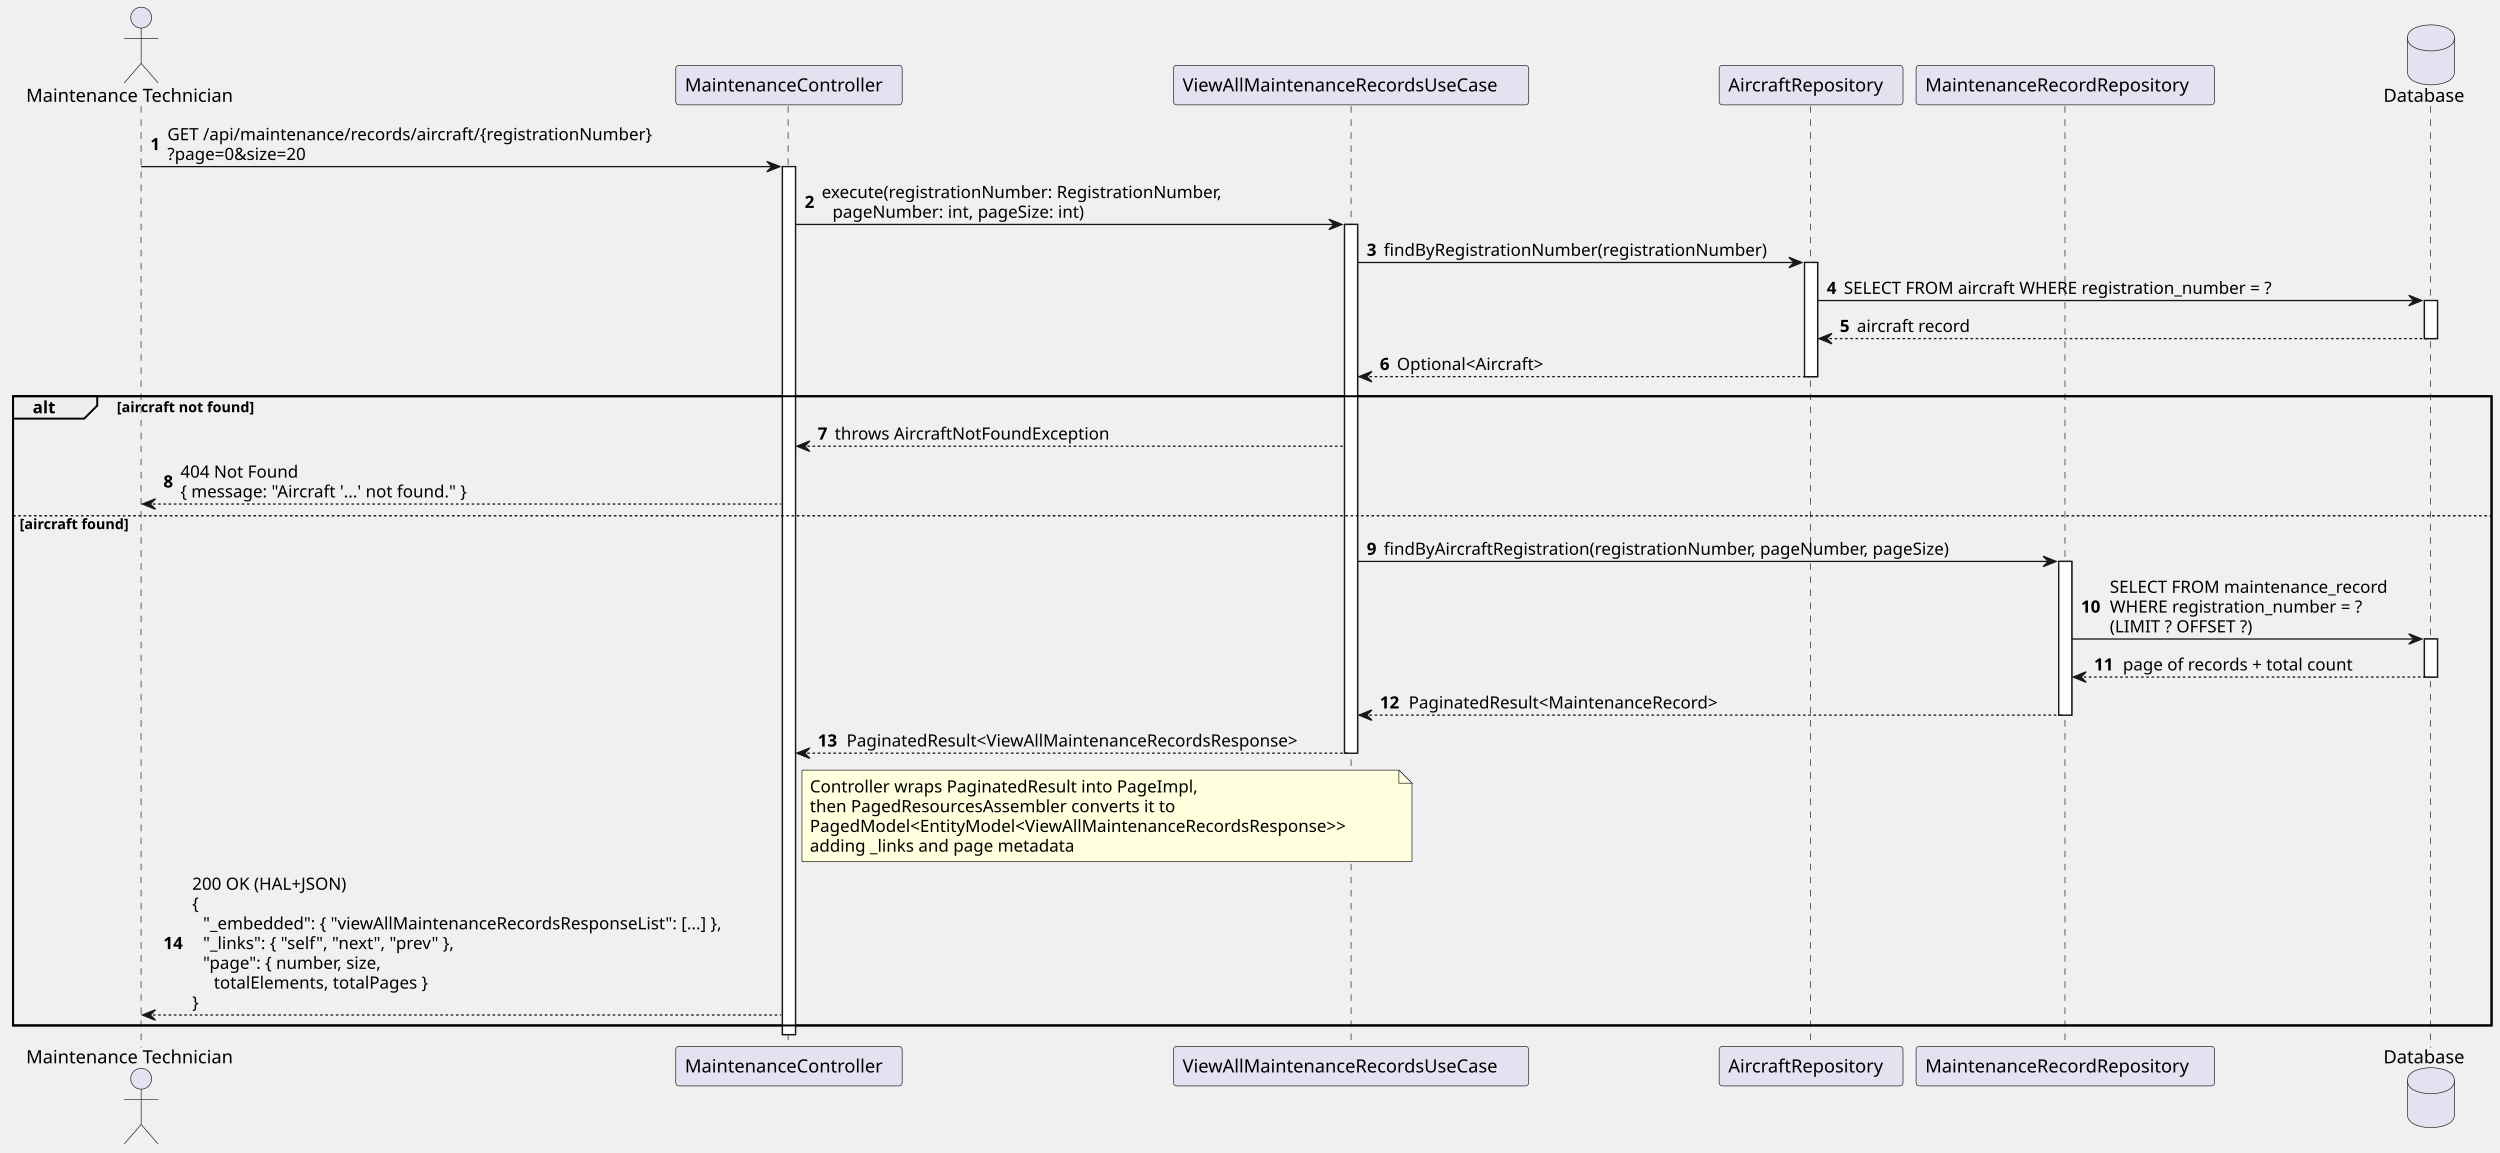
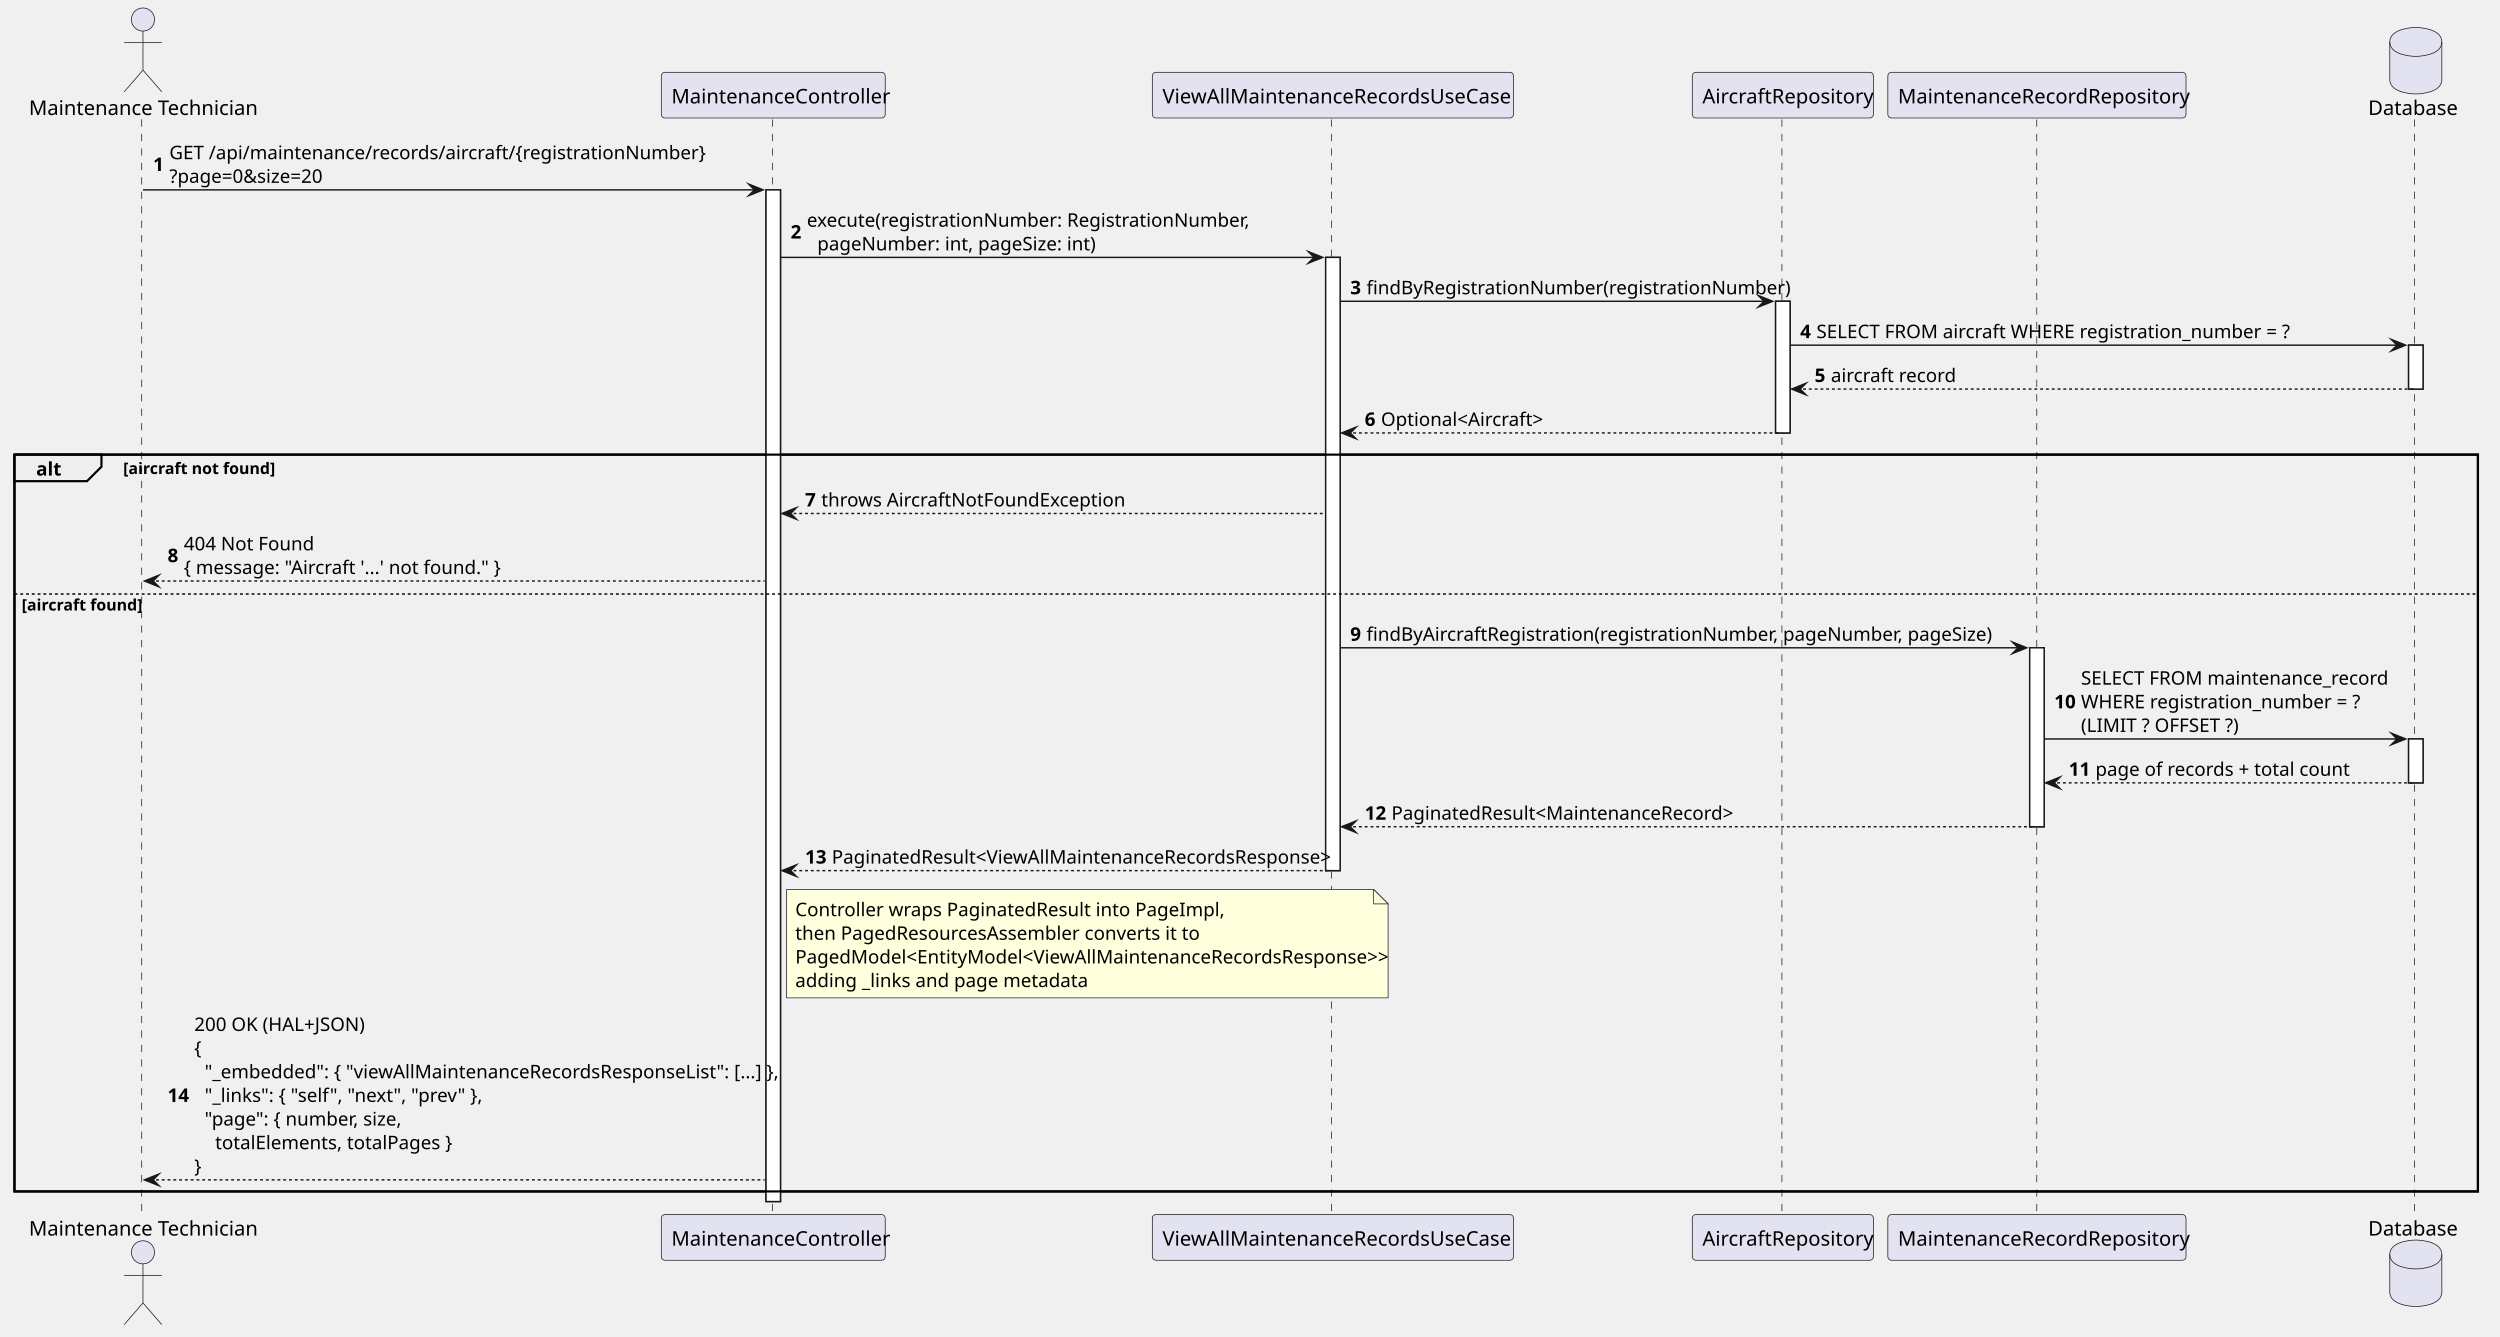
- <svg xmlns="http://www.w3.org/2000/svg" contentStyleType="text/css" data-diagram-type="SEQUENCE" height="882px" preserveAspectRatio="none" style="width:1914px;height:882px;background:#FFFFFF;" version="1.1" viewBox="0 0 1914 882" width="1914px" zoomAndPan="magnify">
+ <svg xmlns="http://www.w3.org/2000/svg" contentStyleType="text/css" data-diagram-type="SEQUENCE" height="924px" preserveAspectRatio="none" style="width:1729px;height:924px;background:#FFFFFF;" version="1.1" viewBox="0 0 1729 924" width="1729px" zoomAndPan="magnify">
  <defs />
  <g>
    <g>
-       <rect fill="#FFFFFF" height="664.523" style="stroke:#181818;stroke-width:1;" width="10" x="599.033" y="127.562" />
-     </g>
-     <g>
-       <rect fill="#FFFFFF" height="404.797" style="stroke:#181818;stroke-width:1;" width="10" x="1029.376" y="171.828" />
-     </g>
-     <g>
-       <rect fill="#FFFFFF" height="87.398" style="stroke:#181818;stroke-width:1;" width="10" x="1381.567" y="200.961" />
-     </g>
-     <g>
-       <rect fill="#FFFFFF" height="117.664" style="stroke:#181818;stroke-width:1;" width="10" x="1576.179" y="429.828" />
-     </g>
-     <g>
-       <rect fill="#FFFFFF" height="29.133" style="stroke:#181818;stroke-width:1;" width="10" x="1856.141" y="230.094" />
-     </g>
-     <g>
-       <rect fill="#FFFFFF" height="29.133" style="stroke:#181818;stroke-width:1;" width="10" x="1856.141" y="489.227" />
-     </g>
-     <rect fill="none" height="481.727" style="stroke:#000000;stroke-width:1.5;" width="1897.541" x="10" y="303.359" />
-     <g class="participant-lifeline" data-entity-uid="part1" data-qualified-name="MT" id="part1-lifeline">
-       <g>
-         <rect fill="#000000" fill-opacity="0" height="720.789" width="8" x="104.073" y="81.297" />
-         <line style="stroke:#181818;stroke-width:0.5;stroke-dasharray:5,5;" x1="108" x2="108" y1="81.297" y2="802.086" />
-       </g>
-     </g>
-     <g class="participant-lifeline" data-entity-uid="part2" data-qualified-name="Ctrl" id="part2-lifeline">
-       <g>
-         <rect fill="#000000" fill-opacity="0" height="720.789" width="8" x="600.033" y="81.297" />
-         <line style="stroke:#181818;stroke-width:0.5;stroke-dasharray:5,5;" x1="603.367" x2="603.367" y1="81.297" y2="802.086" />
-       </g>
-     </g>
-     <g class="participant-lifeline" data-entity-uid="part3" data-qualified-name="UC" id="part3-lifeline">
-       <g>
-         <rect fill="#000000" fill-opacity="0" height="720.789" width="8" x="1030.376" y="81.297" />
-         <line style="stroke:#181818;stroke-width:0.5;stroke-dasharray:5,5;" x1="1034.374" x2="1034.374" y1="81.297" y2="802.086" />
-       </g>
-     </g>
-     <g class="participant-lifeline" data-entity-uid="part4" data-qualified-name="AircraftRepo" id="part4-lifeline">
-       <g>
-         <rect fill="#000000" fill-opacity="0" height="720.789" width="8" x="1382.567" y="81.297" />
-         <line style="stroke:#181818;stroke-width:0.5;stroke-dasharray:5,5;" x1="1386.195" x2="1386.195" y1="81.297" y2="802.086" />
-       </g>
-     </g>
-     <g class="participant-lifeline" data-entity-uid="part5" data-qualified-name="Repo" id="part5-lifeline">
-       <g>
-         <rect fill="#000000" fill-opacity="0" height="720.789" width="8" x="1577.179" y="81.297" />
-         <line style="stroke:#181818;stroke-width:0.5;stroke-dasharray:5,5;" x1="1580.94" x2="1580.94" y1="81.297" y2="802.086" />
-       </g>
-     </g>
-     <g class="participant-lifeline" data-entity-uid="part6" data-qualified-name="DB" id="part6-lifeline">
-       <g>
-         <rect fill="#000000" fill-opacity="0" height="720.789" width="8" x="1857.141" y="81.297" />
-         <line style="stroke:#181818;stroke-width:0.5;stroke-dasharray:5,5;" x1="1860.74" x2="1860.74" y1="81.297" y2="802.086" />
-       </g>
-     </g>
-     <g class="participant participant-head" data-entity-uid="part1" data-qualified-name="MT" id="part1-head">
-       <text fill="#000000" font-family="sans-serif" font-size="14" lengthAdjust="spacing" textLength="170.147" x="20" y="77.995">Maintenance Technician</text>
-       <ellipse cx="108.073" cy="13.5" fill="#E2E2F0" rx="8" ry="8" style="stroke:#181818;stroke-width:0.5;" />
-       <path d="M108.073,21.5 L108.073,48.5 M95.073,29.5 L121.073,29.5 M108.073,48.5 L95.073,63.5 M108.073,48.5 L121.073,63.5" fill="none" style="stroke:#181818;stroke-width:0.5;" />
-     </g>
-     <g class="participant participant-tail" data-entity-uid="part1" data-qualified-name="MT" id="part1-tail">
-       <text fill="#000000" font-family="sans-serif" font-size="14" lengthAdjust="spacing" textLength="170.147" x="20" y="814.081">Maintenance Technician</text>
-       <ellipse cx="108.073" cy="825.883" fill="#E2E2F0" rx="8" ry="8" style="stroke:#181818;stroke-width:0.5;" />
-       <path d="M108.073,833.883 L108.073,860.883 M95.073,841.883 L121.073,841.883 M108.073,860.883 L95.073,875.883 M108.073,860.883 L121.073,875.883" fill="none" style="stroke:#181818;stroke-width:0.5;" />
-     </g>
-     <g class="participant participant-head" data-entity-uid="part2" data-qualified-name="Ctrl" id="part2-head">
-       <rect fill="#E2E2F0" height="30.297" rx="2.5" ry="2.5" style="stroke:#181818;stroke-width:0.5;" width="173.332" x="517.367" y="50" />
-       <text fill="#000000" font-family="sans-serif" font-size="14" lengthAdjust="spacing" textLength="159.332" x="524.367" y="69.995">MaintenanceController</text>
-     </g>
-     <g class="participant participant-tail" data-entity-uid="part2" data-qualified-name="Ctrl" id="part2-tail">
-       <rect fill="#E2E2F0" height="30.297" rx="2.5" ry="2.5" style="stroke:#181818;stroke-width:0.5;" width="173.332" x="517.367" y="801.086" />
-       <text fill="#000000" font-family="sans-serif" font-size="14" lengthAdjust="spacing" textLength="159.332" x="524.367" y="821.081">MaintenanceController</text>
-     </g>
-     <g class="participant participant-head" data-entity-uid="part3" data-qualified-name="UC" id="part3-head">
-       <rect fill="#E2E2F0" height="30.297" rx="2.5" ry="2.5" style="stroke:#181818;stroke-width:0.5;" width="272.002" x="898.375" y="50" />
-       <text fill="#000000" font-family="sans-serif" font-size="14" lengthAdjust="spacing" textLength="258.002" x="905.375" y="69.995">ViewAllMaintenanceRecordsUseCase</text>
-     </g>
-     <g class="participant participant-tail" data-entity-uid="part3" data-qualified-name="UC" id="part3-tail">
-       <rect fill="#E2E2F0" height="30.297" rx="2.5" ry="2.5" style="stroke:#181818;stroke-width:0.5;" width="272.002" x="898.375" y="801.086" />
-       <text fill="#000000" font-family="sans-serif" font-size="14" lengthAdjust="spacing" textLength="258.002" x="905.375" y="821.081">ViewAllMaintenanceRecordsUseCase</text>
-     </g>
-     <g class="participant participant-head" data-entity-uid="part4" data-qualified-name="AircraftRepo" id="part4-head">
-       <rect fill="#E2E2F0" height="30.297" rx="2.5" ry="2.5" style="stroke:#181818;stroke-width:0.5;" width="140.745" x="1316.195" y="50" />
-       <text fill="#000000" font-family="sans-serif" font-size="14" lengthAdjust="spacing" textLength="126.745" x="1323.195" y="69.995">AircraftRepository</text>
-     </g>
-     <g class="participant participant-tail" data-entity-uid="part4" data-qualified-name="AircraftRepo" id="part4-tail">
-       <rect fill="#E2E2F0" height="30.297" rx="2.5" ry="2.5" style="stroke:#181818;stroke-width:0.5;" width="140.745" x="1316.195" y="801.086" />
-       <text fill="#000000" font-family="sans-serif" font-size="14" lengthAdjust="spacing" textLength="126.745" x="1323.195" y="821.081">AircraftRepository</text>
-     </g>
-     <g class="participant participant-head" data-entity-uid="part5" data-qualified-name="Repo" id="part5-head">
-       <rect fill="#E2E2F0" height="30.297" rx="2.5" ry="2.5" style="stroke:#181818;stroke-width:0.5;" width="228.477" x="1466.94" y="50" />
-       <text fill="#000000" font-family="sans-serif" font-size="14" lengthAdjust="spacing" textLength="214.477" x="1473.94" y="69.995">MaintenanceRecordRepository</text>
-     </g>
-     <g class="participant participant-tail" data-entity-uid="part5" data-qualified-name="Repo" id="part5-tail">
-       <rect fill="#E2E2F0" height="30.297" rx="2.5" ry="2.5" style="stroke:#181818;stroke-width:0.5;" width="228.477" x="1466.94" y="801.086" />
-       <text fill="#000000" font-family="sans-serif" font-size="14" lengthAdjust="spacing" textLength="214.477" x="1473.94" y="821.081">MaintenanceRecordRepository</text>
-     </g>
-     <g class="participant participant-head" data-entity-uid="part6" data-qualified-name="DB" id="part6-head">
-       <text fill="#000000" font-family="sans-serif" font-size="14" lengthAdjust="spacing" textLength="66.801" x="1824.74" y="77.995">Database</text>
-       <path d="M1843.141,29 C1843.141,19 1861.141,19 1861.141,19 C1861.141,19 1879.141,19 1879.141,29 L1879.141,55 C1879.141,65 1861.141,65 1861.141,65 C1861.141,65 1843.141,65 1843.141,55 L1843.141,29" fill="#E2E2F0" style="stroke:#181818;stroke-width:0.5;" />
-       <path d="M1843.141,29 C1843.141,39 1861.141,39 1861.141,39 C1861.141,39 1879.141,39 1879.141,29" fill="none" style="stroke:#181818;stroke-width:0.5;" />
-     </g>
-     <g class="participant participant-tail" data-entity-uid="part6" data-qualified-name="DB" id="part6-tail">
-       <text fill="#000000" font-family="sans-serif" font-size="14" lengthAdjust="spacing" textLength="66.801" x="1824.74" y="814.081">Database</text>
-       <path d="M1843.141,827.383 C1843.141,817.383 1861.141,817.383 1861.141,817.383 C1861.141,817.383 1879.141,817.383 1879.141,827.383 L1879.141,853.383 C1879.141,863.383 1861.141,863.383 1861.141,863.383 C1861.141,863.383 1843.141,863.383 1843.141,853.383 L1843.141,827.383" fill="#E2E2F0" style="stroke:#181818;stroke-width:0.5;" />
-       <path d="M1843.141,827.383 C1843.141,837.383 1861.141,837.383 1861.141,837.383 C1861.141,837.383 1879.141,837.383 1879.141,827.383" fill="none" style="stroke:#181818;stroke-width:0.5;" />
-     </g>
-     <g>
-       <rect fill="#FFFFFF" height="664.523" style="stroke:#181818;stroke-width:1;" width="10" x="599.033" y="127.562" />
-     </g>
-     <g>
-       <rect fill="#FFFFFF" height="404.797" style="stroke:#181818;stroke-width:1;" width="10" x="1029.376" y="171.828" />
-     </g>
-     <g>
-       <rect fill="#FFFFFF" height="87.398" style="stroke:#181818;stroke-width:1;" width="10" x="1381.567" y="200.961" />
-     </g>
-     <g>
-       <rect fill="#FFFFFF" height="117.664" style="stroke:#181818;stroke-width:1;" width="10" x="1576.179" y="429.828" />
-     </g>
-     <g>
-       <rect fill="#FFFFFF" height="29.133" style="stroke:#181818;stroke-width:1;" width="10" x="1856.141" y="230.094" />
-     </g>
-     <g>
-       <rect fill="#FFFFFF" height="29.133" style="stroke:#181818;stroke-width:1;" width="10" x="1856.141" y="489.227" />
-     </g>
-     <g class="message" data-entity-1="part1" data-entity-2="part2" id="msg1">
-       <polygon fill="#181818" points="587.033,123.562,597.033,127.562,587.033,131.562,591.033,127.562" style="stroke:#181818;stroke-width:1;" />
-       <line style="stroke:#181818;stroke-width:1;" x1="108.073" x2="593.033" y1="127.562" y2="127.562" />
-       <text fill="#000000" font-family="sans-serif" font-size="13" font-weight="bold" lengthAdjust="spacing" textLength="9.045" x="115.073" y="114.93">1</text>
-       <text fill="#000000" font-family="sans-serif" font-size="13" lengthAdjust="spacing" textLength="397.179" x="128.119" y="107.364">GET /api/maintenance/records/aircraft/{registrationNumber}</text>
-       <text fill="#000000" font-family="sans-serif" font-size="13" lengthAdjust="spacing" textLength="121.31" x="128.119" y="122.497">?page=0&amp;size=20</text>
-     </g>
-     <g class="message" data-entity-1="part2" data-entity-2="part3" id="msg2">
-       <polygon fill="#181818" points="1017.375,167.828,1027.376,171.828,1017.375,175.828,1021.375,171.828" style="stroke:#181818;stroke-width:1;" />
-       <line style="stroke:#181818;stroke-width:1;" x1="609.033" x2="1023.375" y1="171.828" y2="171.828" />
-       <text fill="#000000" font-family="sans-serif" font-size="13" font-weight="bold" lengthAdjust="spacing" textLength="9.045" x="616.033" y="159.196">2</text>
-       <text fill="#000000" font-family="sans-serif" font-size="13" lengthAdjust="spacing" textLength="328.599" x="629.079" y="151.629">execute(registrationNumber: RegistrationNumber,</text>
-       <text fill="#000000" font-family="sans-serif" font-size="13" lengthAdjust="spacing" textLength="208.102" x="637.343" y="166.762">pageNumber: int, pageSize: int)</text>
-     </g>
-     <g class="message" data-entity-1="part3" data-entity-2="part4" id="msg3">
-       <polygon fill="#181818" points="1369.567,196.961,1379.567,200.961,1369.567,204.961,1373.567,200.961" style="stroke:#181818;stroke-width:1;" />
-       <line style="stroke:#181818;stroke-width:1;" x1="1039.376" x2="1375.567" y1="200.961" y2="200.961" />
-       <text fill="#000000" font-family="sans-serif" font-size="13" font-weight="bold" lengthAdjust="spacing" textLength="9.045" x="1046.376" y="195.895">3</text>
-       <text fill="#000000" font-family="sans-serif" font-size="13" lengthAdjust="spacing" textLength="310.147" x="1059.421" y="195.895">findByRegistrationNumber(registrationNumber)</text>
-     </g>
-     <g class="message" data-entity-1="part4" data-entity-2="part6" id="msg4">
-       <polygon fill="#181818" points="1844.141,226.094,1854.141,230.094,1844.141,234.094,1848.141,230.094" style="stroke:#181818;stroke-width:1;" />
-       <line style="stroke:#181818;stroke-width:1;" x1="1391.567" x2="1850.141" y1="230.094" y2="230.094" />
-       <text fill="#000000" font-family="sans-serif" font-size="13" font-weight="bold" lengthAdjust="spacing" textLength="9.045" x="1398.567" y="225.028">4</text>
-       <text fill="#000000" font-family="sans-serif" font-size="13" lengthAdjust="spacing" textLength="357.157" x="1411.613" y="225.028">SELECT FROM aircraft WHERE registration_number = ?</text>
-     </g>
-     <g class="message" data-entity-1="part6" data-entity-2="part4" id="msg5">
-       <polygon fill="#181818" points="1402.567,255.227,1392.567,259.227,1402.567,263.227,1398.567,259.227" style="stroke:#181818;stroke-width:1;" />
-       <line style="stroke:#181818;stroke-width:1;stroke-dasharray:2,2;" x1="1396.567" x2="1860.141" y1="259.227" y2="259.227" />
-       <text fill="#000000" font-family="sans-serif" font-size="13" font-weight="bold" lengthAdjust="spacing" textLength="9.045" x="1408.567" y="254.161">5</text>
-       <text fill="#000000" font-family="sans-serif" font-size="13" lengthAdjust="spacing" textLength="93.228" x="1421.613" y="254.161">aircraft record</text>
-     </g>
-     <g class="message" data-entity-1="part4" data-entity-2="part3" id="msg6">
-       <polygon fill="#181818" points="1050.376,284.359,1040.376,288.359,1050.376,292.359,1046.376,288.359" style="stroke:#181818;stroke-width:1;" />
-       <line style="stroke:#181818;stroke-width:1;stroke-dasharray:2,2;" x1="1044.376" x2="1385.567" y1="288.359" y2="288.359" />
-       <text fill="#000000" font-family="sans-serif" font-size="13" font-weight="bold" lengthAdjust="spacing" textLength="9.045" x="1056.376" y="283.293">6</text>
-       <text fill="#000000" font-family="sans-serif" font-size="13" lengthAdjust="spacing" textLength="124.731" x="1069.421" y="283.293">Optional&lt;Aircraft&gt;</text>
-     </g>
-     <path d="M10,303.359 L74.443,303.359 L74.443,310.492 L64.443,320.492 L10,320.492 L10,303.359" fill="#EEEEEE" style="stroke:#000000;stroke-width:1.5;" />
-     <rect fill="none" height="481.727" style="stroke:#000000;stroke-width:1.5;" width="1897.541" x="10" y="303.359" />
-     <text fill="#000000" font-family="sans-serif" font-size="13" font-weight="bold" lengthAdjust="spacing" textLength="19.443" x="25" y="316.426">alt</text>
-     <text fill="#000000" font-family="sans-serif" font-size="11" font-weight="bold" lengthAdjust="spacing" textLength="120.269" x="89.443" y="315.57">[aircraft not found]</text>
-     <g class="message" data-entity-1="part3" data-entity-2="part2" id="msg7">
-       <polygon fill="#181818" points="620.033,337.625,610.033,341.625,620.033,345.625,616.033,341.625" style="stroke:#181818;stroke-width:1;" />
-       <line style="stroke:#181818;stroke-width:1;stroke-dasharray:2,2;" x1="614.033" x2="1028.376" y1="341.625" y2="341.625" />
-       <text fill="#000000" font-family="sans-serif" font-size="13" font-weight="bold" lengthAdjust="spacing" textLength="9.045" x="626.033" y="336.559">7</text>
-       <text fill="#000000" font-family="sans-serif" font-size="13" lengthAdjust="spacing" textLength="223.298" x="639.079" y="336.559">throws AircraftNotFoundException</text>
-     </g>
-     <g class="message" data-entity-1="part2" data-entity-2="part1" id="msg8">
-       <polygon fill="#181818" points="119.073,381.891,109.073,385.891,119.073,389.891,115.073,385.891" style="stroke:#181818;stroke-width:1;" />
-       <line style="stroke:#181818;stroke-width:1;stroke-dasharray:2,2;" x1="113.073" x2="598.033" y1="385.891" y2="385.891" />
-       <text fill="#000000" font-family="sans-serif" font-size="13" font-weight="bold" lengthAdjust="spacing" textLength="9.045" x="125.073" y="373.258">8</text>
-       <text fill="#000000" font-family="sans-serif" font-size="13" lengthAdjust="spacing" textLength="96.015" x="138.119" y="365.692">404 Not Found</text>
-       <text fill="#000000" font-family="sans-serif" font-size="13" lengthAdjust="spacing" textLength="246.308" x="138.119" y="380.825">{ message: "Aircraft '...' not found." }</text>
-     </g>
-     <line style="stroke:#000000;stroke-width:1;stroke-dasharray:2,2;" x1="10" x2="1907.541" y1="394.891" y2="394.891" />
-     <text fill="#000000" font-family="sans-serif" font-size="11" font-weight="bold" lengthAdjust="spacing" textLength="95.793" x="15" y="405.101">[aircraft found]</text>
-     <g class="message" data-entity-1="part3" data-entity-2="part5" id="msg9">
-       <polygon fill="#181818" points="1564.179,425.828,1574.179,429.828,1564.179,433.828,1568.179,429.828" style="stroke:#181818;stroke-width:1;" />
-       <line style="stroke:#181818;stroke-width:1;" x1="1039.376" x2="1570.179" y1="429.828" y2="429.828" />
-       <text fill="#000000" font-family="sans-serif" font-size="13" font-weight="bold" lengthAdjust="spacing" textLength="9.045" x="1046.376" y="424.762">9</text>
-       <text fill="#000000" font-family="sans-serif" font-size="13" lengthAdjust="spacing" textLength="466.28" x="1059.421" y="424.762">findByAircraftRegistration(registrationNumber, pageNumber, pageSize)</text>
-     </g>
-     <g class="message" data-entity-1="part5" data-entity-2="part6" id="msg10">
-       <polygon fill="#181818" points="1844.141,485.227,1854.141,489.227,1844.141,493.227,1848.141,489.227" style="stroke:#181818;stroke-width:1;" />
-       <line style="stroke:#181818;stroke-width:1;" x1="1586.179" x2="1850.141" y1="489.227" y2="489.227" />
-       <text fill="#000000" font-family="sans-serif" font-size="13" font-weight="bold" lengthAdjust="spacing" textLength="18.091" x="1593.179" y="469.028">10</text>
-       <text fill="#000000" font-family="sans-serif" font-size="13" lengthAdjust="spacing" textLength="228.871" x="1615.27" y="453.895">SELECT FROM maintenance_record</text>
-       <text fill="#000000" font-family="sans-serif" font-size="13" lengthAdjust="spacing" textLength="210.806" x="1615.27" y="469.028">WHERE registration_number = ?</text>
-       <text fill="#000000" font-family="sans-serif" font-size="13" lengthAdjust="spacing" textLength="120.002" x="1615.27" y="484.161">(LIMIT ? OFFSET ?)</text>
-     </g>
-     <g class="message" data-entity-1="part6" data-entity-2="part5" id="msg11">
-       <polygon fill="#181818" points="1597.179,514.359,1587.179,518.359,1597.179,522.359,1593.179,518.359" style="stroke:#181818;stroke-width:1;" />
-       <line style="stroke:#181818;stroke-width:1;stroke-dasharray:2,2;" x1="1591.179" x2="1860.141" y1="518.359" y2="518.359" />
-       <text fill="#000000" font-family="sans-serif" font-size="13" font-weight="bold" lengthAdjust="spacing" textLength="18.091" x="1603.179" y="513.293">11</text>
-       <text fill="#000000" font-family="sans-serif" font-size="13" lengthAdjust="spacing" textLength="191.769" x="1625.27" y="513.293">page of records + total count</text>
-     </g>
-     <g class="message" data-entity-1="part5" data-entity-2="part3" id="msg12">
-       <polygon fill="#181818" points="1050.376,543.492,1040.376,547.492,1050.376,551.492,1046.376,547.492" style="stroke:#181818;stroke-width:1;" />
-       <line style="stroke:#181818;stroke-width:1;stroke-dasharray:2,2;" x1="1044.376" x2="1580.179" y1="547.492" y2="547.492" />
-       <text fill="#000000" font-family="sans-serif" font-size="13" font-weight="bold" lengthAdjust="spacing" textLength="18.091" x="1056.376" y="542.426">12</text>
-       <text fill="#000000" font-family="sans-serif" font-size="13" lengthAdjust="spacing" textLength="257.207" x="1078.466" y="542.426">PaginatedResult&lt;MaintenanceRecord&gt;</text>
-     </g>
-     <g class="message" data-entity-1="part3" data-entity-2="part2" id="msg13">
-       <polygon fill="#181818" points="620.033,572.625,610.033,576.625,620.033,580.625,616.033,576.625" style="stroke:#181818;stroke-width:1;" />
-       <line style="stroke:#181818;stroke-width:1;stroke-dasharray:2,2;" x1="614.033" x2="1033.376" y1="576.625" y2="576.625" />
-       <text fill="#000000" font-family="sans-serif" font-size="13" font-weight="bold" lengthAdjust="spacing" textLength="18.091" x="626.033" y="571.559">13</text>
-       <text fill="#000000" font-family="sans-serif" font-size="13" lengthAdjust="spacing" textLength="374.252" x="648.124" y="571.559">PaginatedResult&lt;ViewAllMaintenanceRecordsResponse&gt;</text>
-     </g>
-     <path d="M614,589.625 L614,659.625 L1081,659.625 L1081,599.625 L1071,589.625 L614,589.625" fill="#FEFFDD" style="stroke:#181818;stroke-width:0.5;" />
-     <path d="M1071,589.625 L1071,599.625 L1081,599.625 L1071,589.625" fill="#FEFFDD" style="stroke:#181818;stroke-width:0.5;" />
-     <text fill="#000000" font-family="sans-serif" font-size="13" lengthAdjust="spacing" textLength="315.155" x="620" y="606.692">Controller wraps PaginatedResult into PageImpl,</text>
-     <text fill="#000000" font-family="sans-serif" font-size="13" lengthAdjust="spacing" textLength="299.984" x="620" y="621.825">then PagedResourcesAssembler converts it to</text>
-     <text fill="#000000" font-family="sans-serif" font-size="13" lengthAdjust="spacing" textLength="446.386" x="620" y="636.957">PagedModel&lt;EntityModel&lt;ViewAllMaintenanceRecordsResponse&gt;&gt;</text>
-     <text fill="#000000" font-family="sans-serif" font-size="13" lengthAdjust="spacing" textLength="217.299" x="620" y="652.09">adding _links and page metadata</text>
-     <g class="message" data-entity-1="part2" data-entity-2="part1" id="msg14">
-       <polygon fill="#181818" points="119.073,773.086,109.073,777.086,119.073,781.086,115.073,777.086" style="stroke:#181818;stroke-width:1;" />
-       <line style="stroke:#181818;stroke-width:1;stroke-dasharray:2,2;" x1="113.073" x2="598.033" y1="777.086" y2="777.086" />
-       <text fill="#000000" font-family="sans-serif" font-size="13" font-weight="bold" lengthAdjust="spacing" textLength="18.091" x="125.073" y="726.622">14</text>
-       <text fill="#000000" font-family="sans-serif" font-size="13" lengthAdjust="spacing" textLength="130.825" x="147.164" y="681.223">200 OK (HAL+JSON)</text>
-       <text fill="#000000" font-family="sans-serif" font-size="13" lengthAdjust="spacing" textLength="8.271" x="147.164" y="696.356">{</text>
-       <text fill="#000000" font-family="sans-serif" font-size="13" lengthAdjust="spacing" textLength="436.604" x="155.429" y="711.489">"_embedded": { "viewAllMaintenanceRecordsResponseList": [...] },</text>
-       <text fill="#000000" font-family="sans-serif" font-size="13" lengthAdjust="spacing" textLength="219.356" x="155.429" y="726.622">"_links": { "self", "next", "prev" },</text>
-       <text fill="#000000" font-family="sans-serif" font-size="13" lengthAdjust="spacing" textLength="153.683" x="155.429" y="741.754">"page": { number, size,</text>
-       <text fill="#000000" font-family="sans-serif" font-size="13" lengthAdjust="spacing" textLength="179.543" x="163.693" y="756.887">totalElements, totalPages }</text>
-       <text fill="#000000" font-family="sans-serif" font-size="13" lengthAdjust="spacing" textLength="8.271" x="147.164" y="772.02">}</text>
+       <rect fill="#FFFFFF" height="699.68" style="stroke:#181818;stroke-width:1;" width="10" x="529.784" y="131.312" />
+     </g>
+     <g>
+       <rect fill="#FFFFFF" height="424.109" style="stroke:#181818;stroke-width:1;" width="10" x="916.835" y="178.016" />
+     </g>
+     <g>
+       <rect fill="#FFFFFF" height="91.055" style="stroke:#181818;stroke-width:1;" width="10" x="1228.002" y="208.367" />
+     </g>
+     <g>
+       <rect fill="#FFFFFF" height="123.758" style="stroke:#181818;stroke-width:1;" width="10" x="1403.736" y="448.016" />
+     </g>
+     <g>
+       <rect fill="#FFFFFF" height="30.352" style="stroke:#181818;stroke-width:1;" width="10" x="1665.778" y="238.719" />
+     </g>
+     <g>
+       <rect fill="#FFFFFF" height="30.352" style="stroke:#181818;stroke-width:1;" width="10" x="1665.778" y="511.07" />
+     </g>
+     <rect fill="none" height="509.57" style="stroke:#000000;stroke-width:1.5;" width="1703.744" x="10" y="314.422" />
+     <g class="participant-lifeline" data-entity-uid="part1" data-qualified-name="MT" data-source-line="2" id="part1-lifeline">
+       <g>
+         <rect fill="#000000" fill-opacity="0" height="758.383" width="8" x="94.879" y="82.609" />
+         <line style="stroke:#181818;stroke-width:0.5;stroke-dasharray:5,5;" x1="98" x2="98" y1="82.609" y2="840.992" />
+       </g>
+     </g>
+     <g class="participant-lifeline" data-entity-uid="part2" data-qualified-name="Ctrl" data-source-line="3" id="part2-lifeline">
+       <g>
+         <rect fill="#000000" fill-opacity="0" height="758.383" width="8" x="530.784" y="82.609" />
+         <line style="stroke:#181818;stroke-width:0.5;stroke-dasharray:5,5;" x1="534.356" x2="534.356" y1="82.609" y2="840.992" />
+       </g>
+     </g>
+     <g class="participant-lifeline" data-entity-uid="part3" data-qualified-name="UC" data-source-line="4" id="part3-lifeline">
+       <g>
+         <rect fill="#000000" fill-opacity="0" height="758.383" width="8" x="917.835" y="82.609" />
+         <line style="stroke:#181818;stroke-width:0.5;stroke-dasharray:5,5;" x1="920.946" x2="920.946" y1="82.609" y2="840.992" />
+       </g>
+     </g>
+     <g class="participant-lifeline" data-entity-uid="part4" data-qualified-name="AircraftRepo" data-source-line="5" id="part4-lifeline">
+       <g>
+         <rect fill="#000000" fill-opacity="0" height="758.383" width="8" x="1229.002" y="82.609" />
+         <line style="stroke:#181818;stroke-width:0.5;stroke-dasharray:5,5;" x1="1232.374" x2="1232.374" y1="82.609" y2="840.992" />
+       </g>
+     </g>
+     <g class="participant-lifeline" data-entity-uid="part5" data-qualified-name="Repo" data-source-line="6" id="part5-lifeline">
+       <g>
+         <rect fill="#000000" fill-opacity="0" height="758.383" width="8" x="1404.736" y="82.609" />
+         <line style="stroke:#181818;stroke-width:0.5;stroke-dasharray:5,5;" x1="1408.629" x2="1408.629" y1="82.609" y2="840.992" />
+       </g>
+     </g>
+     <g class="participant-lifeline" data-entity-uid="part6" data-qualified-name="DB" data-source-line="7" id="part6-lifeline">
+       <g>
+         <rect fill="#000000" fill-opacity="0" height="758.383" width="8" x="1666.778" y="82.609" />
+         <line style="stroke:#181818;stroke-width:0.5;stroke-dasharray:5,5;" x1="1669.813" x2="1669.813" y1="82.609" y2="840.992" />
+       </g>
+     </g>
+     <g class="participant participant-head" data-entity-uid="part1" data-qualified-name="MT" data-source-line="2" id="part1-head">
+       <text fill="#000000" font-family="sans-serif" font-size="14" lengthAdjust="spacing" textLength="151.758" x="20" y="79.533">Maintenance Technician</text>
+       <ellipse cx="98.879" cy="13.5" fill="#E2E2F0" rx="8" ry="8" style="stroke:#181818;stroke-width:0.5;" />
+       <path d="M98.879,21.5 L98.879,48.5 M85.879,29.5 L111.879,29.5 M98.879,48.5 L85.879,63.5 M98.879,48.5 L111.879,63.5" fill="none" style="stroke:#181818;stroke-width:0.5;" />
+     </g>
+     <g class="participant participant-tail" data-entity-uid="part1" data-qualified-name="MT" data-source-line="2" id="part1-tail">
+       <text fill="#000000" font-family="sans-serif" font-size="14" lengthAdjust="spacing" textLength="151.758" x="20" y="854.525">Maintenance Technician</text>
+       <ellipse cx="98.879" cy="866.102" fill="#E2E2F0" rx="8" ry="8" style="stroke:#181818;stroke-width:0.5;" />
+       <path d="M98.879,874.102 L98.879,901.102 M85.879,882.102 L111.879,882.102 M98.879,901.102 L85.879,916.102 M98.879,901.102 L111.879,916.102" fill="none" style="stroke:#181818;stroke-width:0.5;" />
+     </g>
+     <g class="participant participant-head" data-entity-uid="part2" data-qualified-name="Ctrl" data-source-line="3" id="part2-head">
+       <rect fill="#E2E2F0" height="31.609" rx="2.5" ry="2.5" style="stroke:#181818;stroke-width:0.5;" width="154.855" x="457.356" y="50" />
+       <text fill="#000000" font-family="sans-serif" font-size="14" lengthAdjust="spacing" textLength="140.855" x="464.356" y="71.533">MaintenanceController</text>
+     </g>
+     <g class="participant participant-tail" data-entity-uid="part2" data-qualified-name="Ctrl" data-source-line="3" id="part2-tail">
+       <rect fill="#E2E2F0" height="31.609" rx="2.5" ry="2.5" style="stroke:#181818;stroke-width:0.5;" width="154.855" x="457.356" y="839.992" />
+       <text fill="#000000" font-family="sans-serif" font-size="14" lengthAdjust="spacing" textLength="140.855" x="464.356" y="861.525">MaintenanceController</text>
+     </g>
+     <g class="participant participant-head" data-entity-uid="part3" data-qualified-name="UC" data-source-line="4" id="part3-head">
+       <rect fill="#E2E2F0" height="31.609" rx="2.5" ry="2.5" style="stroke:#181818;stroke-width:0.5;" width="249.778" x="796.946" y="50" />
+       <text fill="#000000" font-family="sans-serif" font-size="14" lengthAdjust="spacing" textLength="235.778" x="803.946" y="71.533">ViewAllMaintenanceRecordsUseCase</text>
+     </g>
+     <g class="participant participant-tail" data-entity-uid="part3" data-qualified-name="UC" data-source-line="4" id="part3-tail">
+       <rect fill="#E2E2F0" height="31.609" rx="2.5" ry="2.5" style="stroke:#181818;stroke-width:0.5;" width="249.778" x="796.946" y="839.992" />
+       <text fill="#000000" font-family="sans-serif" font-size="14" lengthAdjust="spacing" textLength="235.778" x="803.946" y="861.525">ViewAllMaintenanceRecordsUseCase</text>
+     </g>
+     <g class="participant participant-head" data-entity-uid="part4" data-qualified-name="AircraftRepo" data-source-line="5" id="part4-head">
+       <rect fill="#E2E2F0" height="31.609" rx="2.5" ry="2.5" style="stroke:#181818;stroke-width:0.5;" width="125.255" x="1170.374" y="50" />
+       <text fill="#000000" font-family="sans-serif" font-size="14" lengthAdjust="spacing" textLength="111.255" x="1177.374" y="71.533">AircraftRepository</text>
+     </g>
+     <g class="participant participant-tail" data-entity-uid="part4" data-qualified-name="AircraftRepo" data-source-line="5" id="part4-tail">
+       <rect fill="#E2E2F0" height="31.609" rx="2.5" ry="2.5" style="stroke:#181818;stroke-width:0.5;" width="125.255" x="1170.374" y="839.992" />
+       <text fill="#000000" font-family="sans-serif" font-size="14" lengthAdjust="spacing" textLength="111.255" x="1177.374" y="861.525">AircraftRepository</text>
+     </g>
+     <g class="participant participant-head" data-entity-uid="part5" data-qualified-name="Repo" data-source-line="6" id="part5-head">
+       <rect fill="#E2E2F0" height="31.609" rx="2.5" ry="2.5" style="stroke:#181818;stroke-width:0.5;" width="206.213" x="1305.629" y="50" />
+       <text fill="#000000" font-family="sans-serif" font-size="14" lengthAdjust="spacing" textLength="192.213" x="1312.629" y="71.533">MaintenanceRecordRepository</text>
+     </g>
+     <g class="participant participant-tail" data-entity-uid="part5" data-qualified-name="Repo" data-source-line="6" id="part5-tail">
+       <rect fill="#E2E2F0" height="31.609" rx="2.5" ry="2.5" style="stroke:#181818;stroke-width:0.5;" width="206.213" x="1305.629" y="839.992" />
+       <text fill="#000000" font-family="sans-serif" font-size="14" lengthAdjust="spacing" textLength="192.213" x="1312.629" y="861.525">MaintenanceRecordRepository</text>
+     </g>
+     <g class="participant participant-head" data-entity-uid="part6" data-qualified-name="DB" data-source-line="7" id="part6-head">
+       <text fill="#000000" font-family="sans-serif" font-size="14" lengthAdjust="spacing" textLength="59.931" x="1637.813" y="79.533">Database</text>
+       <path d="M1652.778,29 C1652.778,19 1670.778,19 1670.778,19 C1670.778,19 1688.778,19 1688.778,29 L1688.778,55 C1688.778,65 1670.778,65 1670.778,65 C1670.778,65 1652.778,65 1652.778,55 L1652.778,29" fill="#E2E2F0" style="stroke:#181818;stroke-width:0.5;" />
+       <path d="M1652.778,29 C1652.778,39 1670.778,39 1670.778,39 C1670.778,39 1688.778,39 1688.778,29" fill="none" style="stroke:#181818;stroke-width:0.5;" />
+     </g>
+     <g class="participant participant-tail" data-entity-uid="part6" data-qualified-name="DB" data-source-line="7" id="part6-tail">
+       <text fill="#000000" font-family="sans-serif" font-size="14" lengthAdjust="spacing" textLength="59.931" x="1637.813" y="854.525">Database</text>
+       <path d="M1652.778,867.602 C1652.778,857.602 1670.778,857.602 1670.778,857.602 C1670.778,857.602 1688.778,857.602 1688.778,867.602 L1688.778,893.602 C1688.778,903.602 1670.778,903.602 1670.778,903.602 C1670.778,903.602 1652.778,903.602 1652.778,893.602 L1652.778,867.602" fill="#E2E2F0" style="stroke:#181818;stroke-width:0.5;" />
+       <path d="M1652.778,867.602 C1652.778,877.602 1670.778,877.602 1670.778,877.602 C1670.778,877.602 1688.778,877.602 1688.778,867.602" fill="none" style="stroke:#181818;stroke-width:0.5;" />
+     </g>
+     <g>
+       <rect fill="#FFFFFF" height="699.68" style="stroke:#181818;stroke-width:1;" width="10" x="529.784" y="131.312" />
+     </g>
+     <g>
+       <rect fill="#FFFFFF" height="424.109" style="stroke:#181818;stroke-width:1;" width="10" x="916.835" y="178.016" />
+     </g>
+     <g>
+       <rect fill="#FFFFFF" height="91.055" style="stroke:#181818;stroke-width:1;" width="10" x="1228.002" y="208.367" />
+     </g>
+     <g>
+       <rect fill="#FFFFFF" height="123.758" style="stroke:#181818;stroke-width:1;" width="10" x="1403.736" y="448.016" />
+     </g>
+     <g>
+       <rect fill="#FFFFFF" height="30.352" style="stroke:#181818;stroke-width:1;" width="10" x="1665.778" y="238.719" />
+     </g>
+     <g>
+       <rect fill="#FFFFFF" height="30.352" style="stroke:#181818;stroke-width:1;" width="10" x="1665.778" y="511.07" />
+     </g>
+     <g class="message" data-entity-1="part1" data-entity-2="part2" data-source-line="9" id="msg1">
+       <polygon fill="#181818" points="517.784,127.312,527.784,131.312,517.784,135.312,521.784,131.312" style="stroke:#181818;stroke-width:1;stroke-linejoin:miter;stroke-miterlimit:10;" />
+       <line style="stroke:#181818;stroke-width:1;" x1="98.879" x2="523.784" y1="131.312" y2="131.312" />
+       <text fill="#000000" font-family="sans-serif" font-size="13" font-weight="700" lengthAdjust="spacing" textLength="7.23" x="105.879" y="118.28">1</text>
+       <text fill="#000000" font-family="sans-serif" font-size="13" lengthAdjust="spacing" textLength="342.488" x="117.109" y="110.105">GET /api/maintenance/records/aircraft/{registrationNumber}</text>
+       <text fill="#000000" font-family="sans-serif" font-size="13" lengthAdjust="spacing" textLength="104.812" x="117.109" y="126.456">?page=0&amp;size=20</text>
+     </g>
+     <g class="message" data-entity-1="part2" data-entity-2="part3" data-source-line="12" id="msg2">
+       <polygon fill="#181818" points="904.835,174.016,914.835,178.016,904.835,182.016,908.835,178.016" style="stroke:#181818;stroke-width:1;stroke-linejoin:miter;stroke-miterlimit:10;" />
+       <line style="stroke:#181818;stroke-width:1;" x1="539.784" x2="910.835" y1="178.016" y2="178.016" />
+       <text fill="#000000" font-family="sans-serif" font-size="13" font-weight="700" lengthAdjust="spacing" textLength="7.23" x="546.784" y="164.983">2</text>
+       <text fill="#000000" font-family="sans-serif" font-size="13" lengthAdjust="spacing" textLength="286.844" x="558.014" y="156.808">execute(registrationNumber: RegistrationNumber,</text>
+       <text fill="#000000" font-family="sans-serif" font-size="13" lengthAdjust="spacing" textLength="182.825" x="565.237" y="173.159">pageNumber: int, pageSize: int)</text>
+     </g>
+     <g class="message" data-entity-1="part3" data-entity-2="part4" data-source-line="15" id="msg3">
+       <polygon fill="#181818" points="1216.002,204.367,1226.002,208.367,1216.002,212.367,1220.002,208.367" style="stroke:#181818;stroke-width:1;stroke-linejoin:miter;stroke-miterlimit:10;" />
+       <line style="stroke:#181818;stroke-width:1;" x1="926.835" x2="1222.002" y1="208.367" y2="208.367" />
+       <text fill="#000000" font-family="sans-serif" font-size="13" font-weight="700" lengthAdjust="spacing" textLength="7.23" x="933.835" y="203.511">3</text>
+       <text fill="#000000" font-family="sans-serif" font-size="13" lengthAdjust="spacing" textLength="270.937" x="945.065" y="203.511">findByRegistrationNumber(registrationNumber)</text>
+     </g>
+     <g class="message" data-entity-1="part4" data-entity-2="part6" data-source-line="17" id="msg4">
+       <polygon fill="#181818" points="1653.778,234.719,1663.778,238.719,1653.778,242.719,1657.778,238.719" style="stroke:#181818;stroke-width:1;stroke-linejoin:miter;stroke-miterlimit:10;" />
+       <line style="stroke:#181818;stroke-width:1;" x1="1238.002" x2="1659.778" y1="238.719" y2="238.719" />
+       <text fill="#000000" font-family="sans-serif" font-size="13" font-weight="700" lengthAdjust="spacing" textLength="7.23" x="1245.002" y="233.862">4</text>
+       <text fill="#000000" font-family="sans-serif" font-size="13" lengthAdjust="spacing" textLength="329.069" x="1256.232" y="233.862">SELECT FROM aircraft WHERE registration_number = ?</text>
+     </g>
+     <g class="message" data-entity-1="part6" data-entity-2="part4" data-source-line="19" id="msg5">
+       <polygon fill="#181818" points="1249.002,265.07,1239.002,269.07,1249.002,273.07,1245.002,269.07" style="stroke:#181818;stroke-width:1;stroke-linejoin:miter;stroke-miterlimit:10;" />
+       <line style="stroke:#181818;stroke-width:1;stroke-dasharray:2,2;" x1="1243.002" x2="1669.778" y1="269.07" y2="269.07" />
+       <text fill="#000000" font-family="sans-serif" font-size="13" font-weight="700" lengthAdjust="spacing" textLength="7.23" x="1255.002" y="264.214">5</text>
+       <text fill="#000000" font-family="sans-serif" font-size="13" lengthAdjust="spacing" textLength="80.19" x="1266.232" y="264.214">aircraft record</text>
+     </g>
+     <g class="message" data-entity-1="part4" data-entity-2="part3" data-source-line="21" id="msg6">
+       <polygon fill="#181818" points="937.835,295.422,927.835,299.422,937.835,303.422,933.835,299.422" style="stroke:#181818;stroke-width:1;stroke-linejoin:miter;stroke-miterlimit:10;" />
+       <line style="stroke:#181818;stroke-width:1;stroke-dasharray:2,2;" x1="931.835" x2="1232.002" y1="299.422" y2="299.422" />
+       <text fill="#000000" font-family="sans-serif" font-size="13" font-weight="700" lengthAdjust="spacing" textLength="7.23" x="943.835" y="294.565">6</text>
+       <text fill="#000000" font-family="sans-serif" font-size="13" lengthAdjust="spacing" textLength="104.774" x="955.065" y="294.565">Optional&lt;Aircraft&gt;</text>
+     </g>
+     <path d="M10,314.422 L70.171,314.422 L70.171,322.773 L60.171,332.773 L10,332.773 L10,314.422" fill="#EEEEEE" style="stroke:#000000;stroke-width:1.5;" />
+     <rect fill="none" height="509.57" style="stroke:#000000;stroke-width:1.5;" width="1703.744" x="10" y="314.422" />
+     <text fill="#000000" font-family="sans-serif" font-size="13" font-weight="700" lengthAdjust="spacing" textLength="15.171" x="25" y="328.917">alt</text>
+     <text fill="#000000" font-family="sans-serif" font-size="11" font-weight="700" lengthAdjust="spacing" textLength="98.377" x="85.171" y="327.841">[aircraft not found]</text>
+     <g class="message" data-entity-1="part3" data-entity-2="part2" data-source-line="25" id="msg7">
+       <polygon fill="#181818" points="550.784,351.125,540.784,355.125,550.784,359.125,546.784,355.125" style="stroke:#181818;stroke-width:1;stroke-linejoin:miter;stroke-miterlimit:10;" />
+       <line style="stroke:#181818;stroke-width:1;stroke-dasharray:2,2;" x1="544.784" x2="915.835" y1="355.125" y2="355.125" />
+       <text fill="#000000" font-family="sans-serif" font-size="13" font-weight="700" lengthAdjust="spacing" textLength="7.23" x="556.784" y="350.269">7</text>
+       <text fill="#000000" font-family="sans-serif" font-size="13" lengthAdjust="spacing" textLength="197.253" x="568.014" y="350.269">throws AircraftNotFoundException</text>
+     </g>
+     <g class="message" data-entity-1="part2" data-entity-2="part1" data-source-line="26" id="msg8">
+       <polygon fill="#181818" points="109.879,397.828,99.879,401.828,109.879,405.828,105.879,401.828" style="stroke:#181818;stroke-width:1;stroke-linejoin:miter;stroke-miterlimit:10;" />
+       <line style="stroke:#181818;stroke-width:1;stroke-dasharray:2,2;" x1="103.879" x2="528.784" y1="401.828" y2="401.828" />
+       <text fill="#000000" font-family="sans-serif" font-size="13" font-weight="700" lengthAdjust="spacing" textLength="7.23" x="115.879" y="388.796">8</text>
+       <text fill="#000000" font-family="sans-serif" font-size="13" lengthAdjust="spacing" textLength="86.004" x="127.109" y="380.62">404 Not Found</text>
+       <text fill="#000000" font-family="sans-serif" font-size="13" lengthAdjust="spacing" textLength="207.13" x="127.109" y="396.972">{ message: "Aircraft '...' not found." }</text>
+     </g>
+     <line style="stroke:#000000;stroke-width:1;stroke-dasharray:2,2;" x1="10" x2="1713.744" y1="410.828" y2="410.828" />
+     <text fill="#000000" font-family="sans-serif" font-size="11" font-weight="700" lengthAdjust="spacing" textLength="78.219" x="15" y="422.247">[aircraft found]</text>
+     <g class="message" data-entity-1="part3" data-entity-2="part5" data-source-line="28" id="msg9">
+       <polygon fill="#181818" points="1391.736,444.016,1401.736,448.016,1391.736,452.016,1395.736,448.016" style="stroke:#181818;stroke-width:1;stroke-linejoin:miter;stroke-miterlimit:10;" />
+       <line style="stroke:#181818;stroke-width:1;" x1="926.835" x2="1397.736" y1="448.016" y2="448.016" />
+       <text fill="#000000" font-family="sans-serif" font-size="13" font-weight="700" lengthAdjust="spacing" textLength="7.23" x="933.835" y="443.159">9</text>
+       <text fill="#000000" font-family="sans-serif" font-size="13" lengthAdjust="spacing" textLength="409.684" x="945.065" y="443.159">findByAircraftRegistration(registrationNumber, pageNumber, pageSize)</text>
+     </g>
+     <g class="message" data-entity-1="part5" data-entity-2="part6" data-source-line="30" id="msg10">
+       <polygon fill="#181818" points="1653.778,507.07,1663.778,511.07,1653.778,515.07,1657.778,511.07" style="stroke:#181818;stroke-width:1;stroke-linejoin:miter;stroke-miterlimit:10;" />
+       <line style="stroke:#181818;stroke-width:1;" x1="1413.736" x2="1659.778" y1="511.07" y2="511.07" />
+       <text fill="#000000" font-family="sans-serif" font-size="13" font-weight="700" lengthAdjust="spacing" textLength="14.46" x="1420.736" y="489.862">10</text>
+       <text fill="#000000" font-family="sans-serif" font-size="13" lengthAdjust="spacing" textLength="214.583" x="1439.196" y="473.511">SELECT FROM maintenance_record</text>
+       <text fill="#000000" font-family="sans-serif" font-size="13" lengthAdjust="spacing" textLength="189.662" x="1439.196" y="489.862">WHERE registration_number = ?</text>
+       <text fill="#000000" font-family="sans-serif" font-size="13" lengthAdjust="spacing" textLength="118.454" x="1439.196" y="506.214">(LIMIT ? OFFSET ?)</text>
+     </g>
+     <g class="message" data-entity-1="part6" data-entity-2="part5" data-source-line="32" id="msg11">
+       <polygon fill="#181818" points="1424.736,537.422,1414.736,541.422,1424.736,545.422,1420.736,541.422" style="stroke:#181818;stroke-width:1;stroke-linejoin:miter;stroke-miterlimit:10;" />
+       <line style="stroke:#181818;stroke-width:1;stroke-dasharray:2,2;" x1="1418.736" x2="1669.778" y1="541.422" y2="541.422" />
+       <text fill="#000000" font-family="sans-serif" font-size="13" font-weight="700" lengthAdjust="spacing" textLength="14.46" x="1430.736" y="536.565">11</text>
+       <text fill="#000000" font-family="sans-serif" font-size="13" lengthAdjust="spacing" textLength="165.134" x="1449.196" y="536.565">page of records + total count</text>
+     </g>
+     <g class="message" data-entity-1="part5" data-entity-2="part3" data-source-line="34" id="msg12">
+       <polygon fill="#181818" points="937.835,567.773,927.835,571.773,937.835,575.773,933.835,571.773" style="stroke:#181818;stroke-width:1;stroke-linejoin:miter;stroke-miterlimit:10;" />
+       <line style="stroke:#181818;stroke-width:1;stroke-dasharray:2,2;" x1="931.835" x2="1407.736" y1="571.773" y2="571.773" />
+       <text fill="#000000" font-family="sans-serif" font-size="13" font-weight="700" lengthAdjust="spacing" textLength="14.46" x="943.835" y="566.917">12</text>
+       <text fill="#000000" font-family="sans-serif" font-size="13" lengthAdjust="spacing" textLength="226.929" x="962.295" y="566.917">PaginatedResult&lt;MaintenanceRecord&gt;</text>
+     </g>
+     <g class="message" data-entity-1="part3" data-entity-2="part2" data-source-line="37" id="msg13">
+       <polygon fill="#181818" points="550.784,598.125,540.784,602.125,550.784,606.125,546.784,602.125" style="stroke:#181818;stroke-width:1;stroke-linejoin:miter;stroke-miterlimit:10;" />
+       <line style="stroke:#181818;stroke-width:1;stroke-dasharray:2,2;" x1="544.784" x2="920.835" y1="602.125" y2="602.125" />
+       <text fill="#000000" font-family="sans-serif" font-size="13" font-weight="700" lengthAdjust="spacing" textLength="14.46" x="556.784" y="597.269">13</text>
+       <text fill="#000000" font-family="sans-serif" font-size="13" lengthAdjust="spacing" textLength="334.591" x="575.244" y="597.269">PaginatedResult&lt;ViewAllMaintenanceRecordsResponse&gt;</text>
+     </g>
+     <path d="M544,615.125 L544,690.125 L960,690.125 L960,625.125 L950,615.125 L544,615.125" fill="#FEFFDD" style="stroke:#181818;stroke-width:0.5;" />
+     <path d="M950,615.125 L950,625.125 L960,625.125 L950,615.125" fill="#FEFFDD" style="stroke:#181818;stroke-width:0.5;" />
+     <text fill="#000000" font-family="sans-serif" font-size="13" lengthAdjust="spacing" textLength="280.37" x="550" y="633.62">Controller wraps PaginatedResult into PageImpl,</text>
+     <text fill="#000000" font-family="sans-serif" font-size="13" lengthAdjust="spacing" textLength="267.357" x="550" y="649.972">then PagedResourcesAssembler converts it to</text>
+     <text fill="#000000" font-family="sans-serif" font-size="13" lengthAdjust="spacing" textLength="395.294" x="550" y="666.323">PagedModel&lt;EntityModel&lt;ViewAllMaintenanceRecordsResponse&gt;&gt;</text>
+     <text fill="#000000" font-family="sans-serif" font-size="13" lengthAdjust="spacing" textLength="191.534" x="550" y="682.675">adding _links and page metadata</text>
+     <g class="message" data-entity-1="part2" data-entity-2="part1" data-source-line="47" id="msg14">
+       <polygon fill="#181818" points="109.879,811.992,99.879,815.992,109.879,819.992,105.879,815.992" style="stroke:#181818;stroke-width:1;stroke-linejoin:miter;stroke-miterlimit:10;" />
+       <line style="stroke:#181818;stroke-width:1;stroke-dasharray:2,2;" x1="103.879" x2="528.784" y1="815.992" y2="815.992" />
+       <text fill="#000000" font-family="sans-serif" font-size="13" font-weight="700" lengthAdjust="spacing" textLength="14.46" x="115.879" y="762.081">14</text>
+       <text fill="#000000" font-family="sans-serif" font-size="13" lengthAdjust="spacing" textLength="123.906" x="134.339" y="713.026">200 OK (HAL+JSON)</text>
+       <text fill="#000000" font-family="sans-serif" font-size="13" lengthAdjust="spacing" textLength="4.342" x="134.339" y="729.378">{</text>
+       <text fill="#000000" font-family="sans-serif" font-size="13" lengthAdjust="spacing" textLength="381.221" x="141.562" y="745.73">"_embedded": { "viewAllMaintenanceRecordsResponseList": [...] },</text>
+       <text fill="#000000" font-family="sans-serif" font-size="13" lengthAdjust="spacing" textLength="181.435" x="141.562" y="762.081">"_links": { "self", "next", "prev" },</text>
+       <text fill="#000000" font-family="sans-serif" font-size="13" lengthAdjust="spacing" textLength="131.358" x="141.562" y="778.433">"page": { number, size,</text>
+       <text fill="#000000" font-family="sans-serif" font-size="13" lengthAdjust="spacing" textLength="155.372" x="148.786" y="794.784">totalElements, totalPages }</text>
+       <text fill="#000000" font-family="sans-serif" font-size="13" lengthAdjust="spacing" textLength="4.342" x="134.339" y="811.136">}</text>
    </g>
  </g>
</svg>
